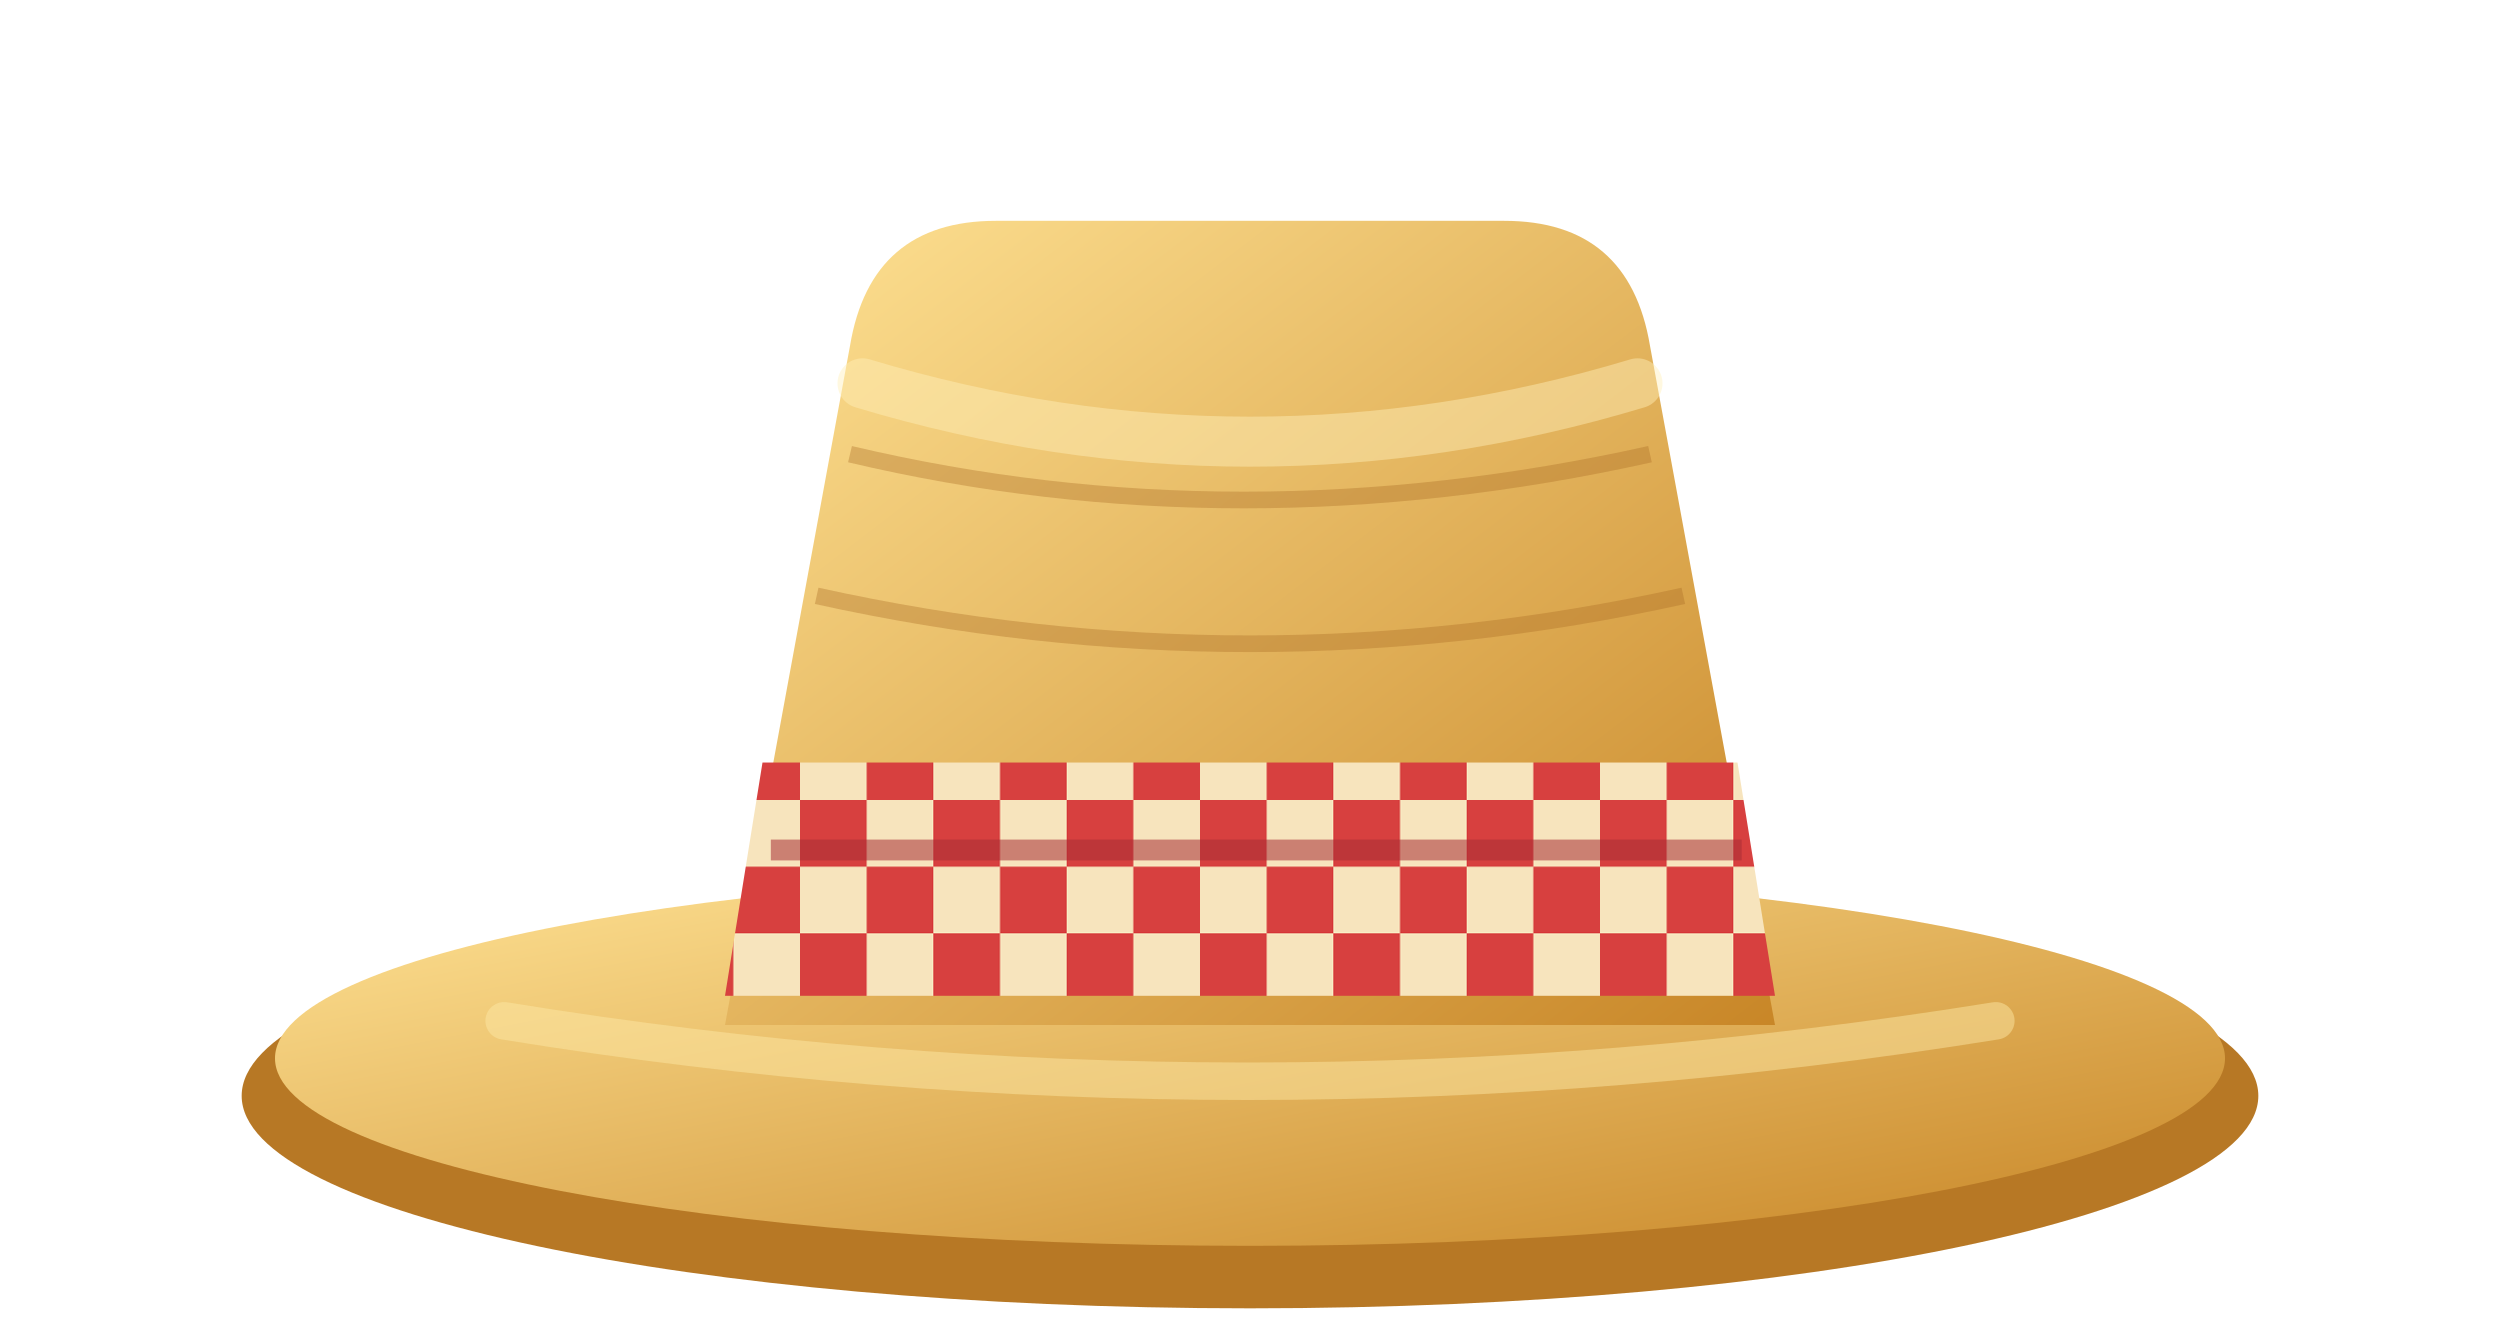
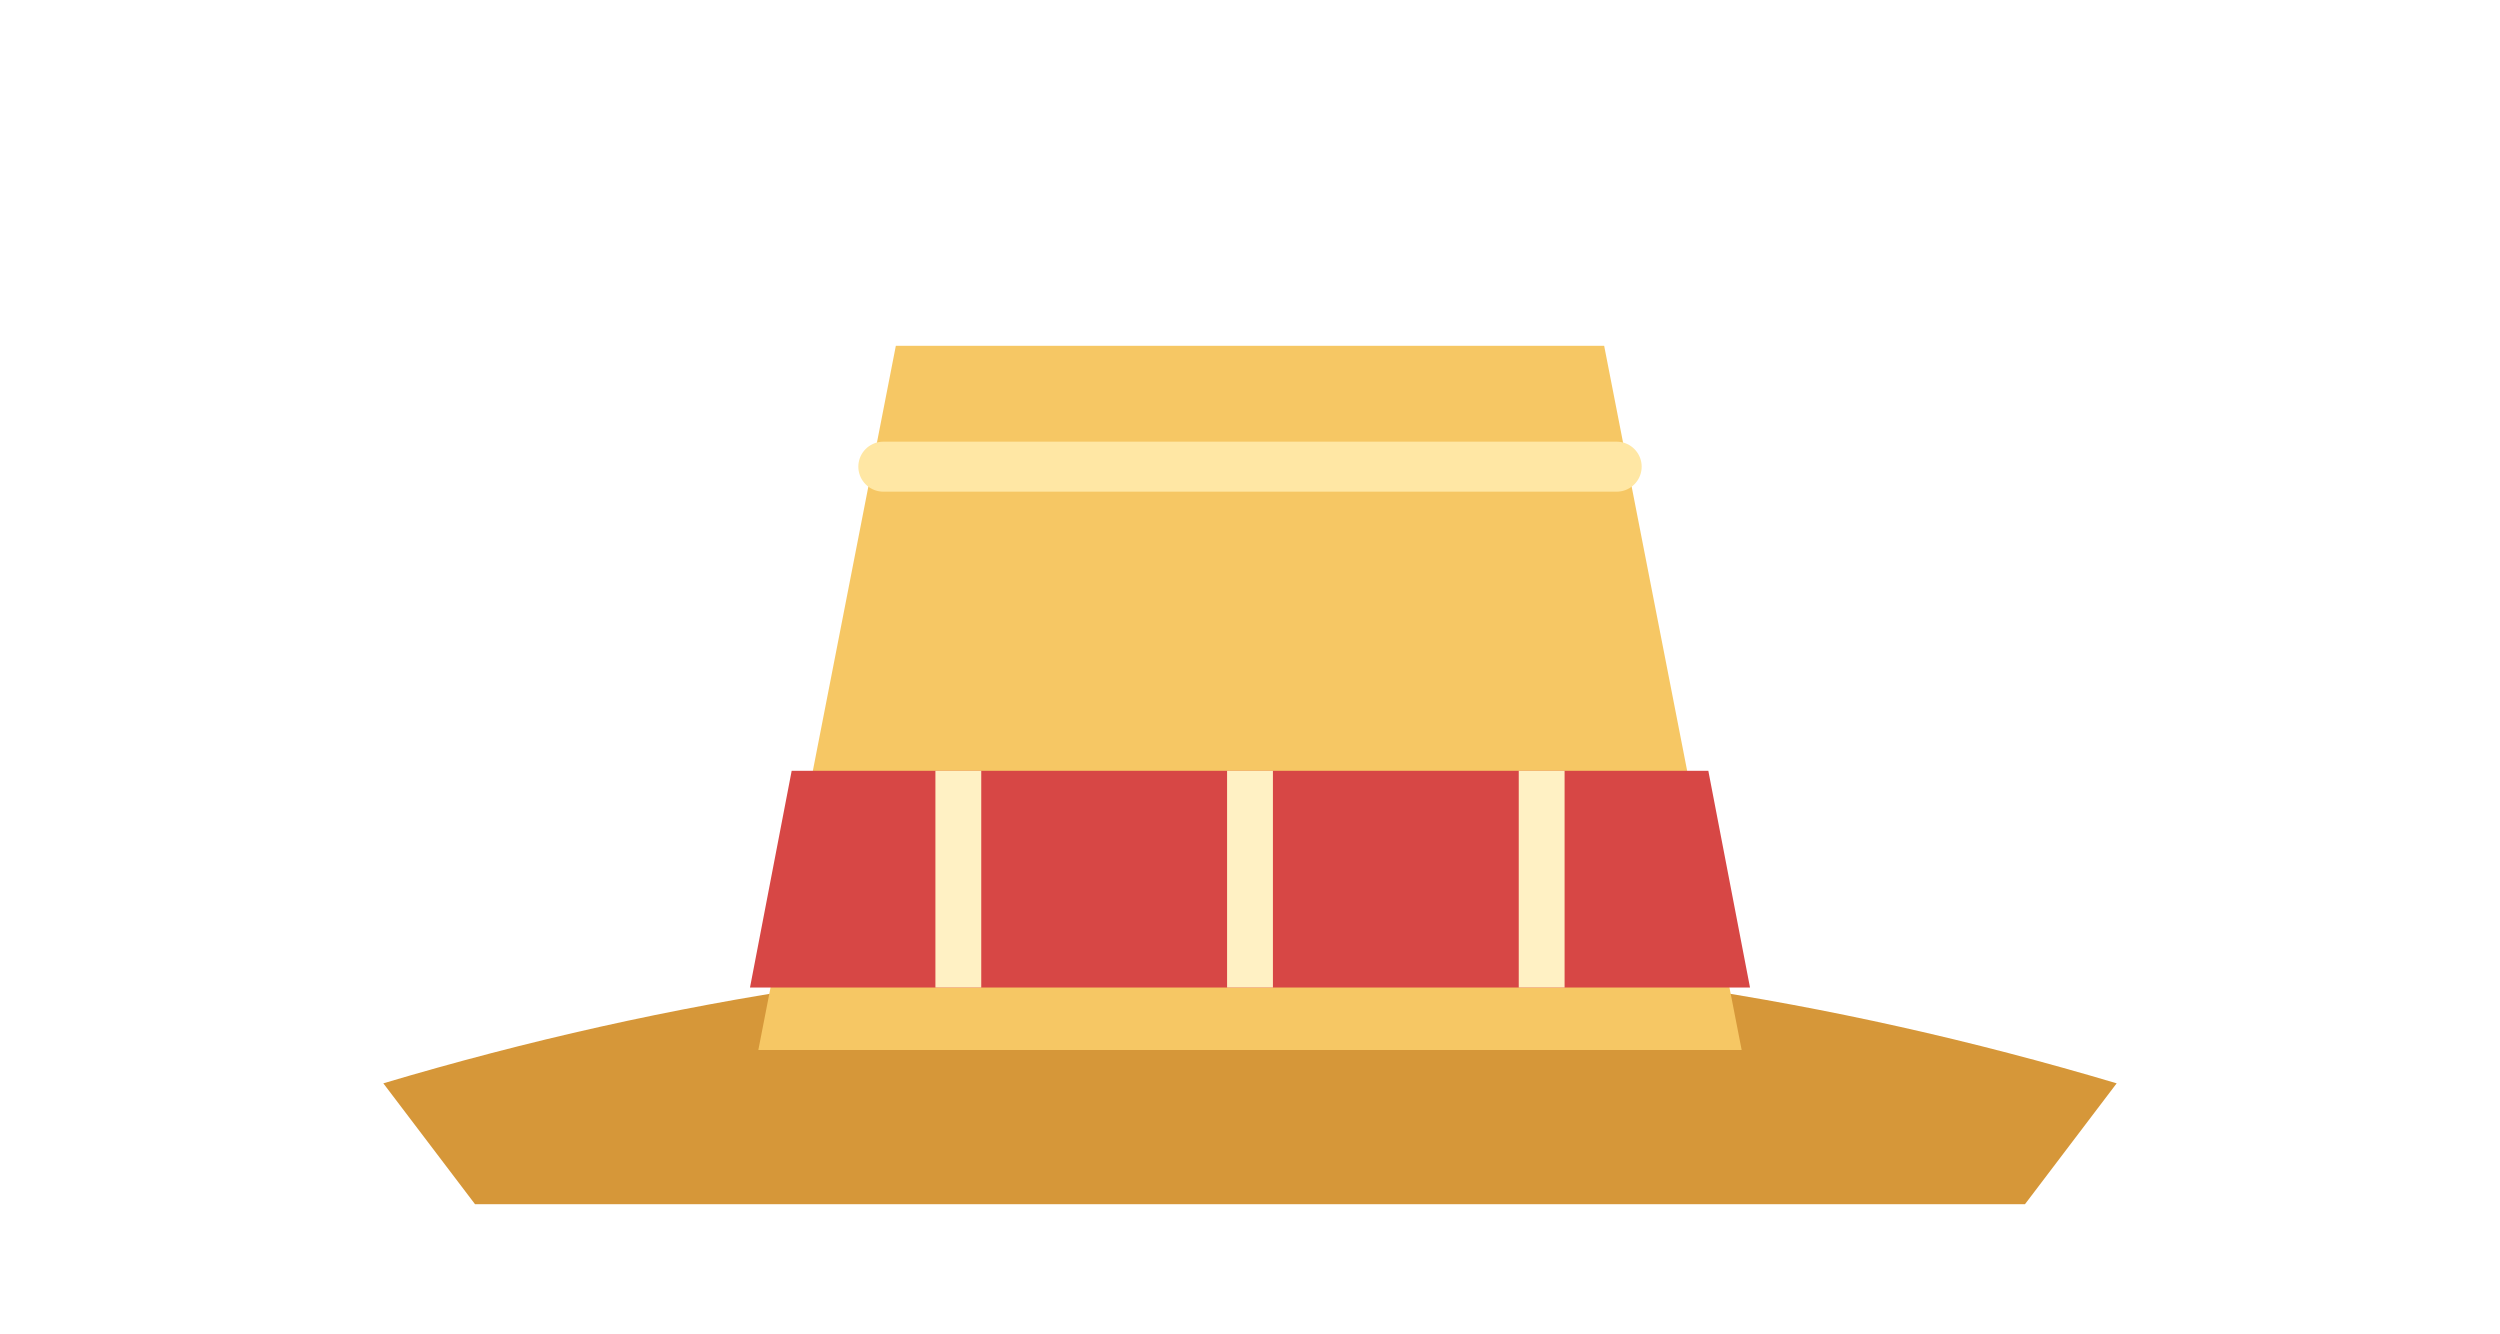
- <svg xmlns="http://www.w3.org/2000/svg" viewBox="0 0 600 320" role="img" aria-labelledby="title desc">
-   <defs>
-     <linearGradient id="straw" x1="0" y1="0" x2="1" y2="1">
-       <stop stop-color="#FFE395" />
-       <stop offset="1" stop-color="#C88627" />
-     </linearGradient>
-     <pattern id="checks" width="32" height="32" patternUnits="userSpaceOnUse">
-       <rect width="32" height="32" fill="#F7E4BD" />
-       <path d="M0 0h16v16H0zm16 16h16v16H16z" fill="#D7403F" />
-     </pattern>
-   </defs>
-   <ellipse cx="300" cy="263" rx="242" ry="51" fill="#B77825" />
-   <ellipse cx="300" cy="254" rx="234" ry="45" fill="url(#straw)" />
-   <path d="M174 246 204 83q5-30 35-30h122q30 0 35 30l30 163Z" fill="url(#straw)" />
-   <path d="M207 92q93 28 186 0" fill="none" stroke="#FFF0BA" stroke-width="12" opacity=".45" stroke-linecap="round" />
-   <path d="M183 183h234l9 56H174Z" fill="url(#checks)" />
-   <path d="M185 204h233" stroke="#A72D35" stroke-width="5" opacity=".55" />
-   <path d="M121 245q178 29 358 0" fill="none" stroke="#FCE9A5" stroke-width="9" opacity=".48" stroke-linecap="round" />
-   <path d="M204 109q93 22 192 0M196 143q104 23 208 0" fill="none" stroke="#A86922" stroke-width="4" opacity=".35" />
+ <svg xmlns="http://www.w3.org/2000/svg" viewBox="0 0 600 320" role="img" aria-labelledby="title">
+   <path d="M92 260q208-62 416 0l-22 29H114z" fill="#D69739" />
+   <path d="m182 252 33-169h170l33 169z" fill="#F6C764" />
+   <path d="M190 185h220l10 52H180z" fill="#D74745" />
+   <path d="M230 185v52m70-52v52m70-52v52" stroke="#FFF1C4" stroke-width="11" />
+   <path d="M212 112h176" stroke="#FFE7A4" stroke-width="12" stroke-linecap="round" />
</svg>
